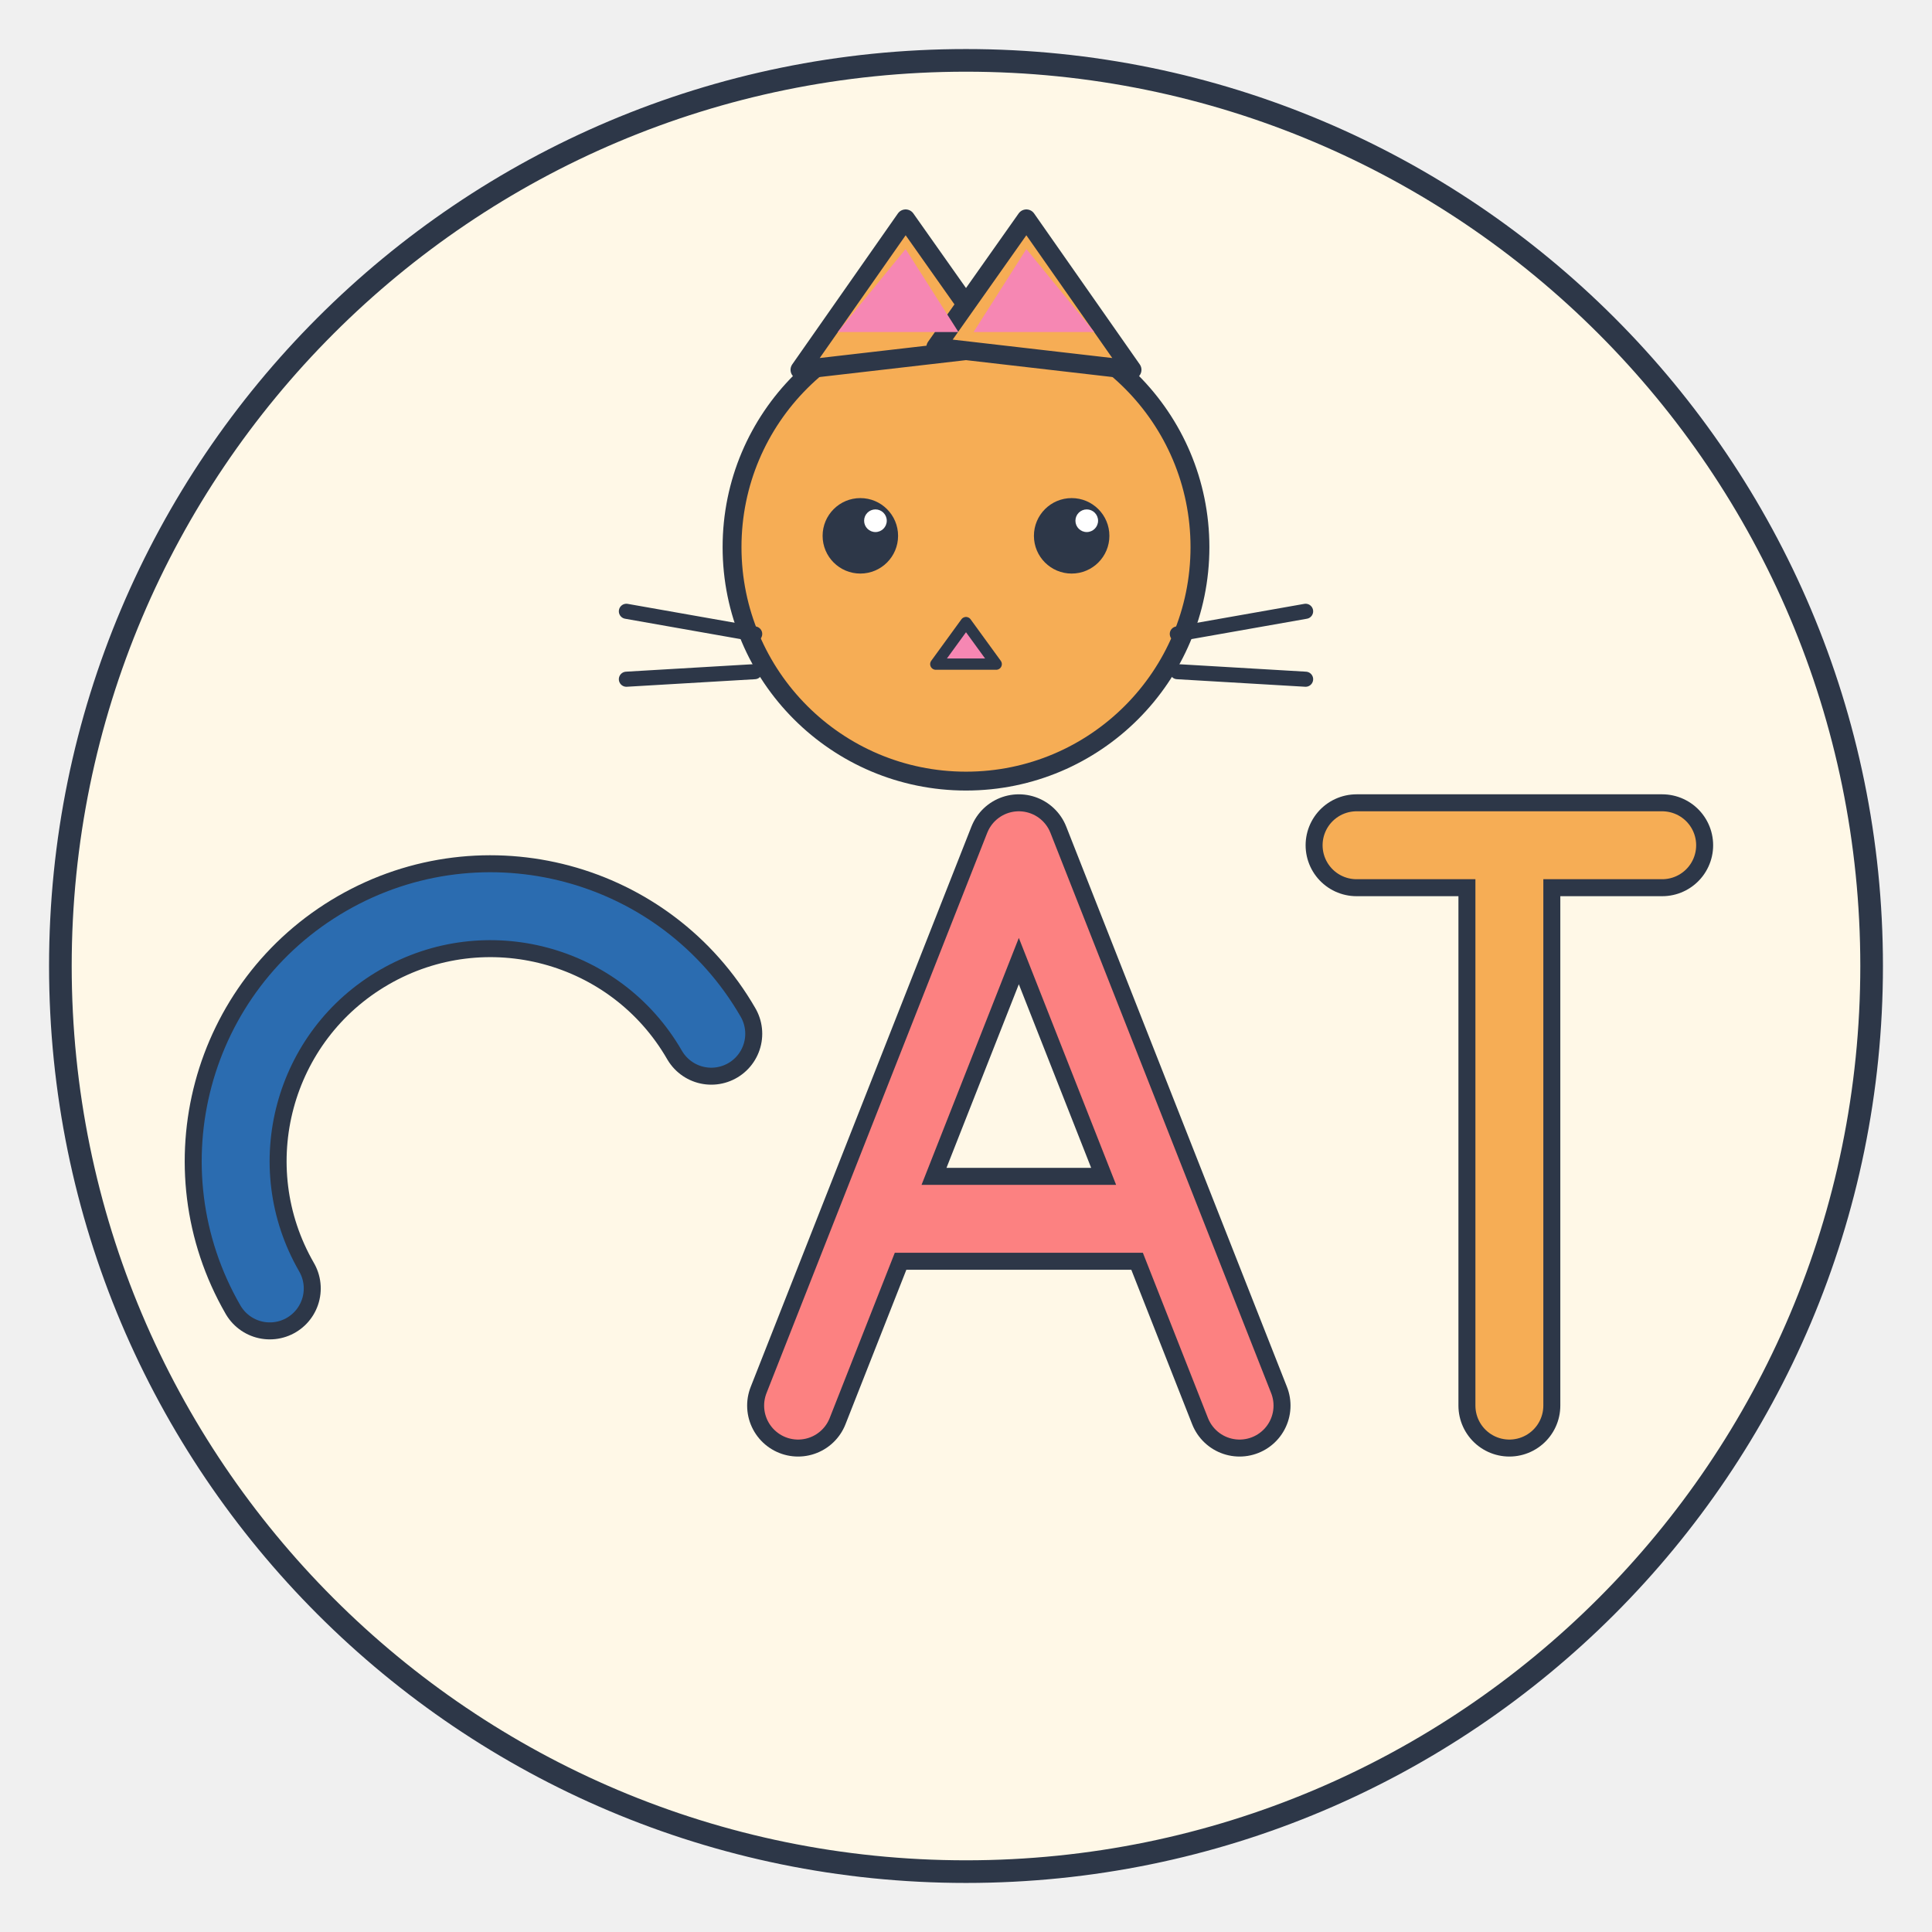
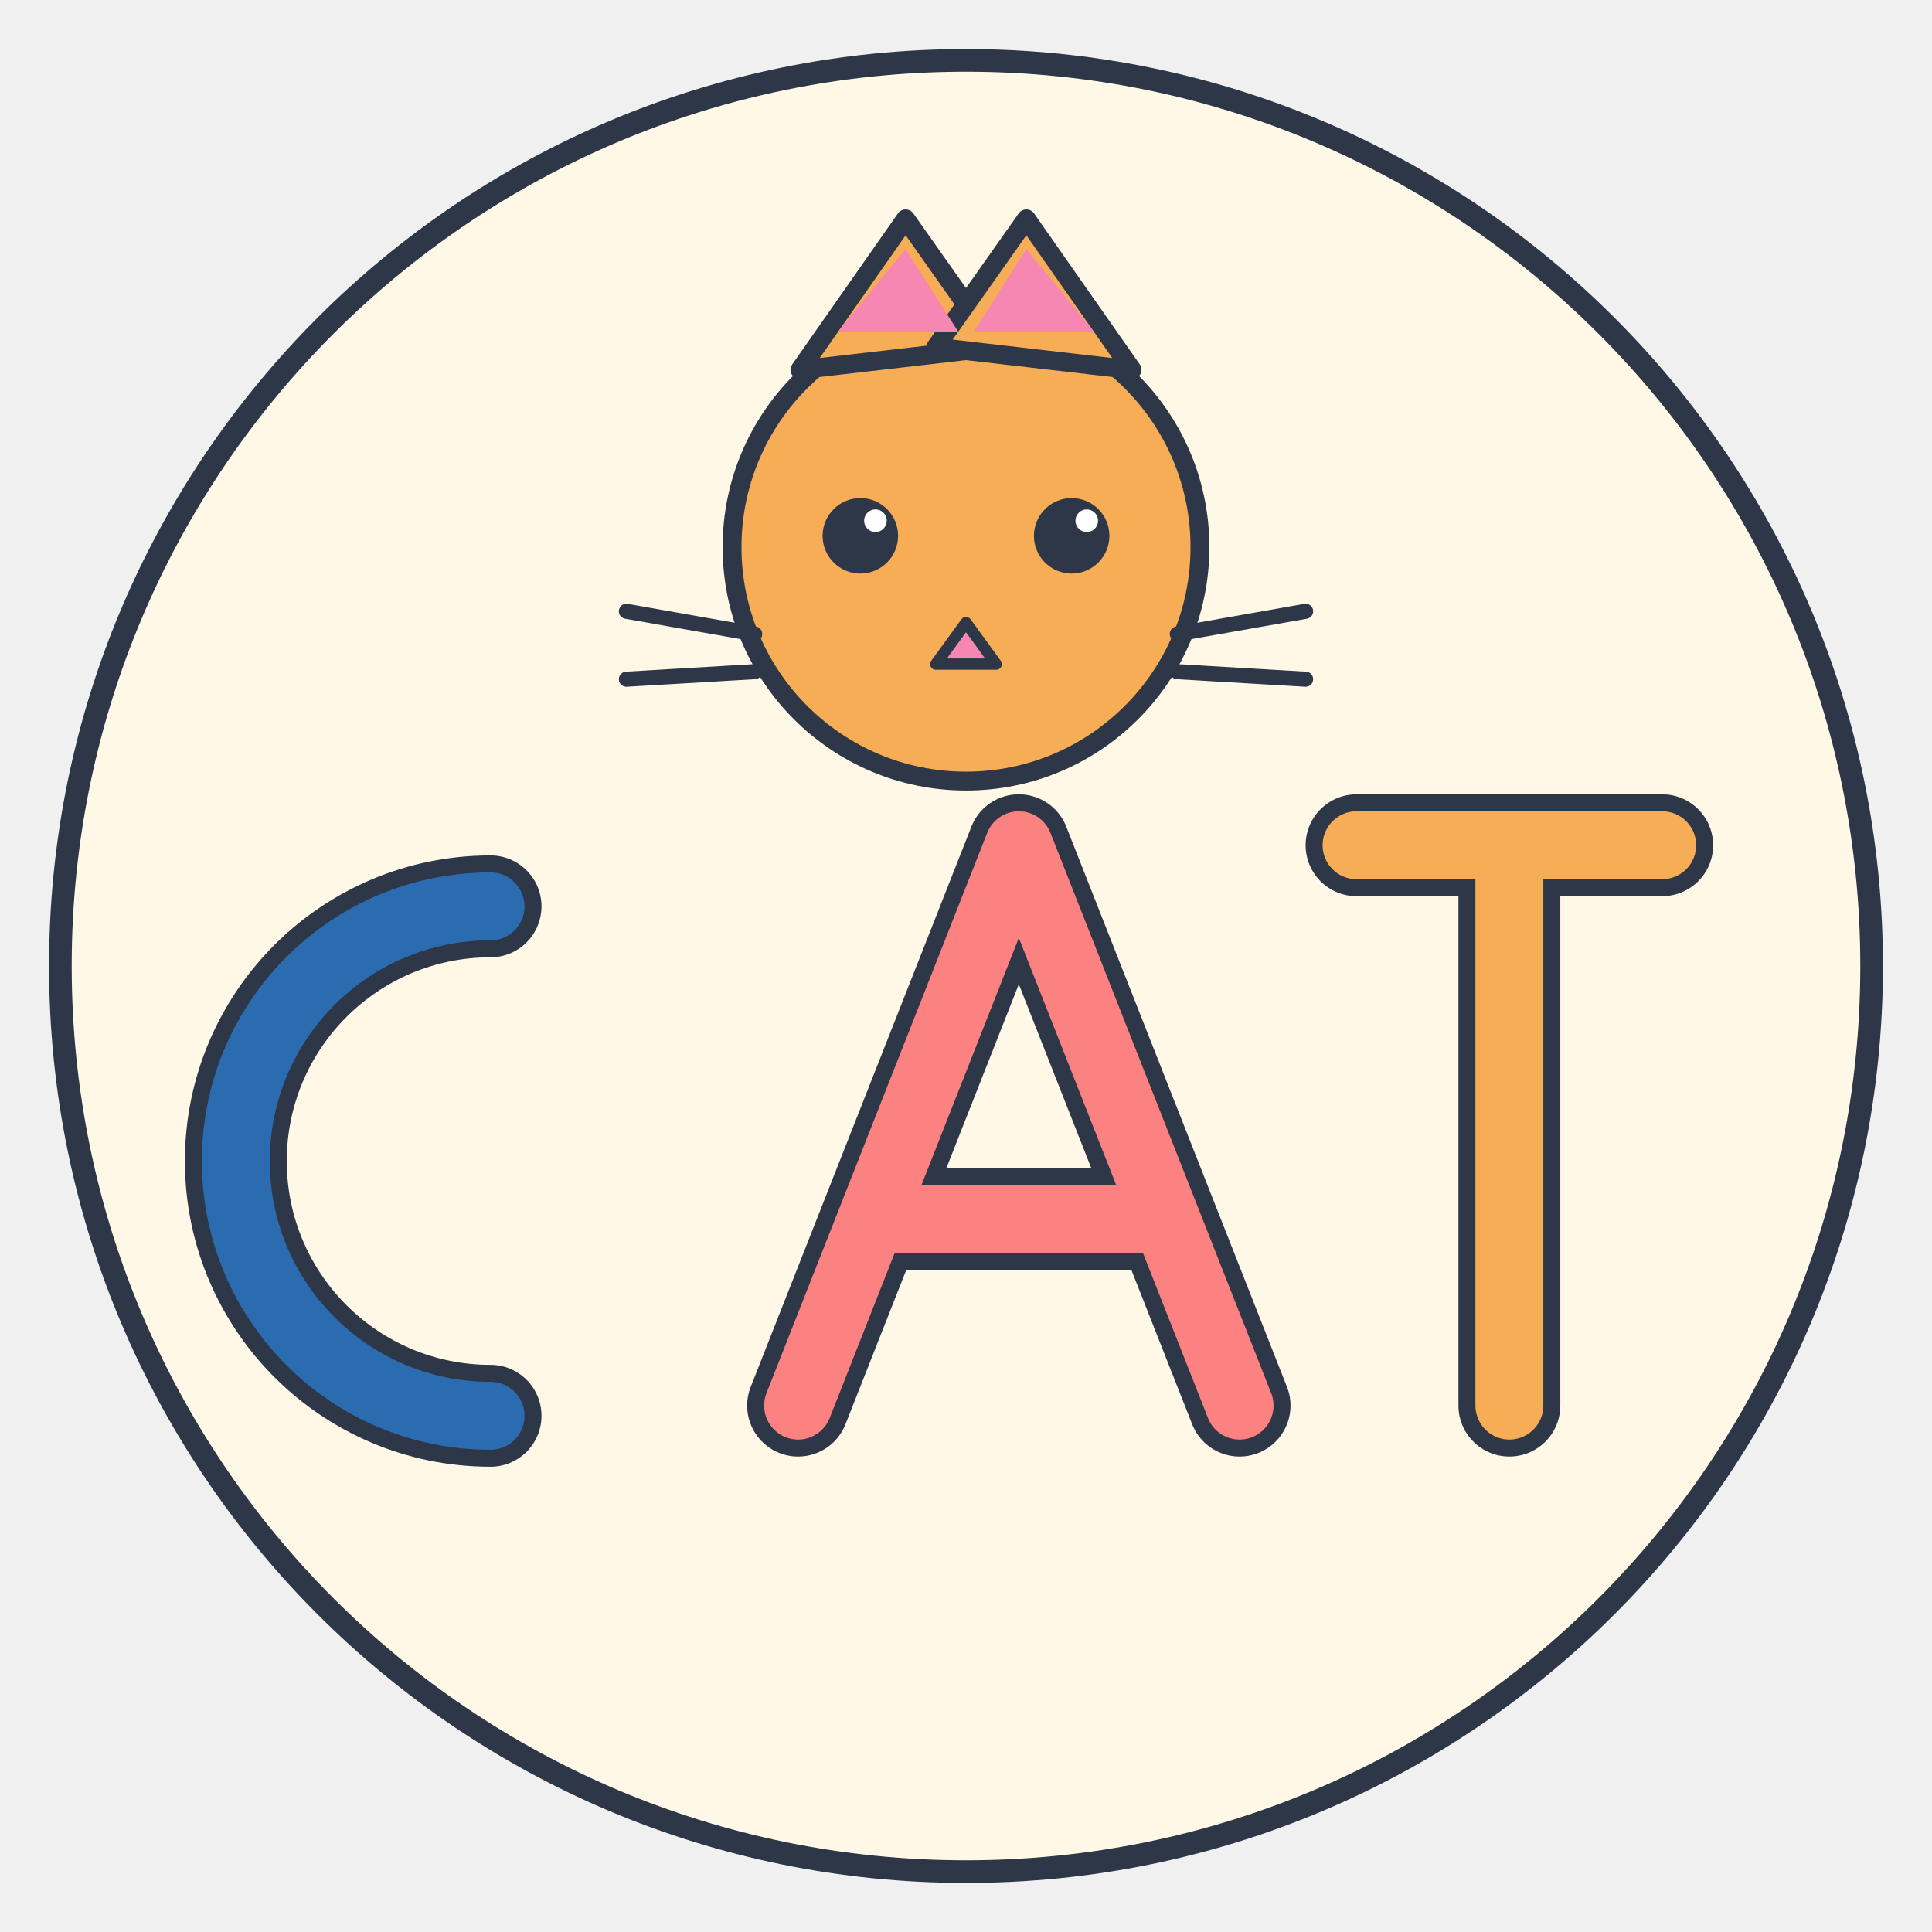
<svg xmlns="http://www.w3.org/2000/svg" viewBox="0 0 512 512">
  <circle cx="256" cy="256" r="240" fill="#FFF8E7" stroke="#2D3748" stroke-width="6" />
  <circle cx="256" cy="145" r="62" fill="#F6AD55" stroke="#2D3748" stroke-width="5" />
  <polygon points="212,98 240,58 264,92" fill="#F6AD55" stroke="#2D3748" stroke-width="5" stroke-linejoin="round" />
  <polygon points="300,98 272,58 248,92" fill="#F6AD55" stroke="#2D3748" stroke-width="5" stroke-linejoin="round" />
  <polygon points="222,88 240,66 254,88" fill="#F687B3" />
  <polygon points="290,88 272,66 258,88" fill="#F687B3" />
  <circle cx="228" cy="142" r="10" fill="#2D3748" />
  <circle cx="284" cy="142" r="10" fill="#2D3748" />
  <circle cx="232" cy="138" r="3" fill="#FFFFFF" />
  <circle cx="288" cy="138" r="3" fill="#FFFFFF" />
  <path d="M 256 165 L 248 176 L 264 176 Z" fill="#F687B3" stroke="#2D3748" stroke-width="3" stroke-linejoin="round" />
  <path d="M 200 168 L 166 162 M 200 178 L 166 180" stroke="#2D3748" stroke-width="4" stroke-linecap="round" />
  <path d="M 312 168 L 346 162 M 312 178 L 346 180" stroke="#2D3748" stroke-width="4" stroke-linecap="round" />
  <g transform="translate(130 350) scale(0.45) translate(-256 -350)" fill="none" stroke-linecap="round" stroke-linejoin="round">
-     <path d="M 386 181 A 150 150 0 0 0 126 331" stroke="#2D3748" stroke-width="60" />
-     <path d="M 386 181 A 150 150 0 0 0 126 331" stroke="#2B6CB0" stroke-width="40" />
+     <path d="M 256 106 A 150 150 0 1 0 256 406" stroke="#2D3748" stroke-width="60" />
+     <path d="M 256 106 A 150 150 0 1 0 256 406" stroke="#2B6CB0" stroke-width="40" />
  </g>
  <g transform="translate(270 350) scale(0.45) translate(-256 -350)" fill="none" stroke-linecap="round" stroke-linejoin="round">
    <path d="M 126 400 L 256 70 L 386 400 M 176 290 L 336 290" stroke="#2D3748" stroke-width="60" />
    <path d="M 126 400 L 256 70 L 386 400 M 176 290 L 336 290" stroke="#FC8181" stroke-width="40" />
  </g>
  <g transform="translate(400 350) scale(0.45) translate(-256 -350)" fill="none" stroke-linecap="round" stroke-linejoin="round">
    <path d="M 166 70 L 346 70 M 256 70 L 256 400" stroke="#2D3748" stroke-width="60" />
    <path d="M 166 70 L 346 70 M 256 70 L 256 400" stroke="#F6AD55" stroke-width="40" />
  </g>
</svg>
